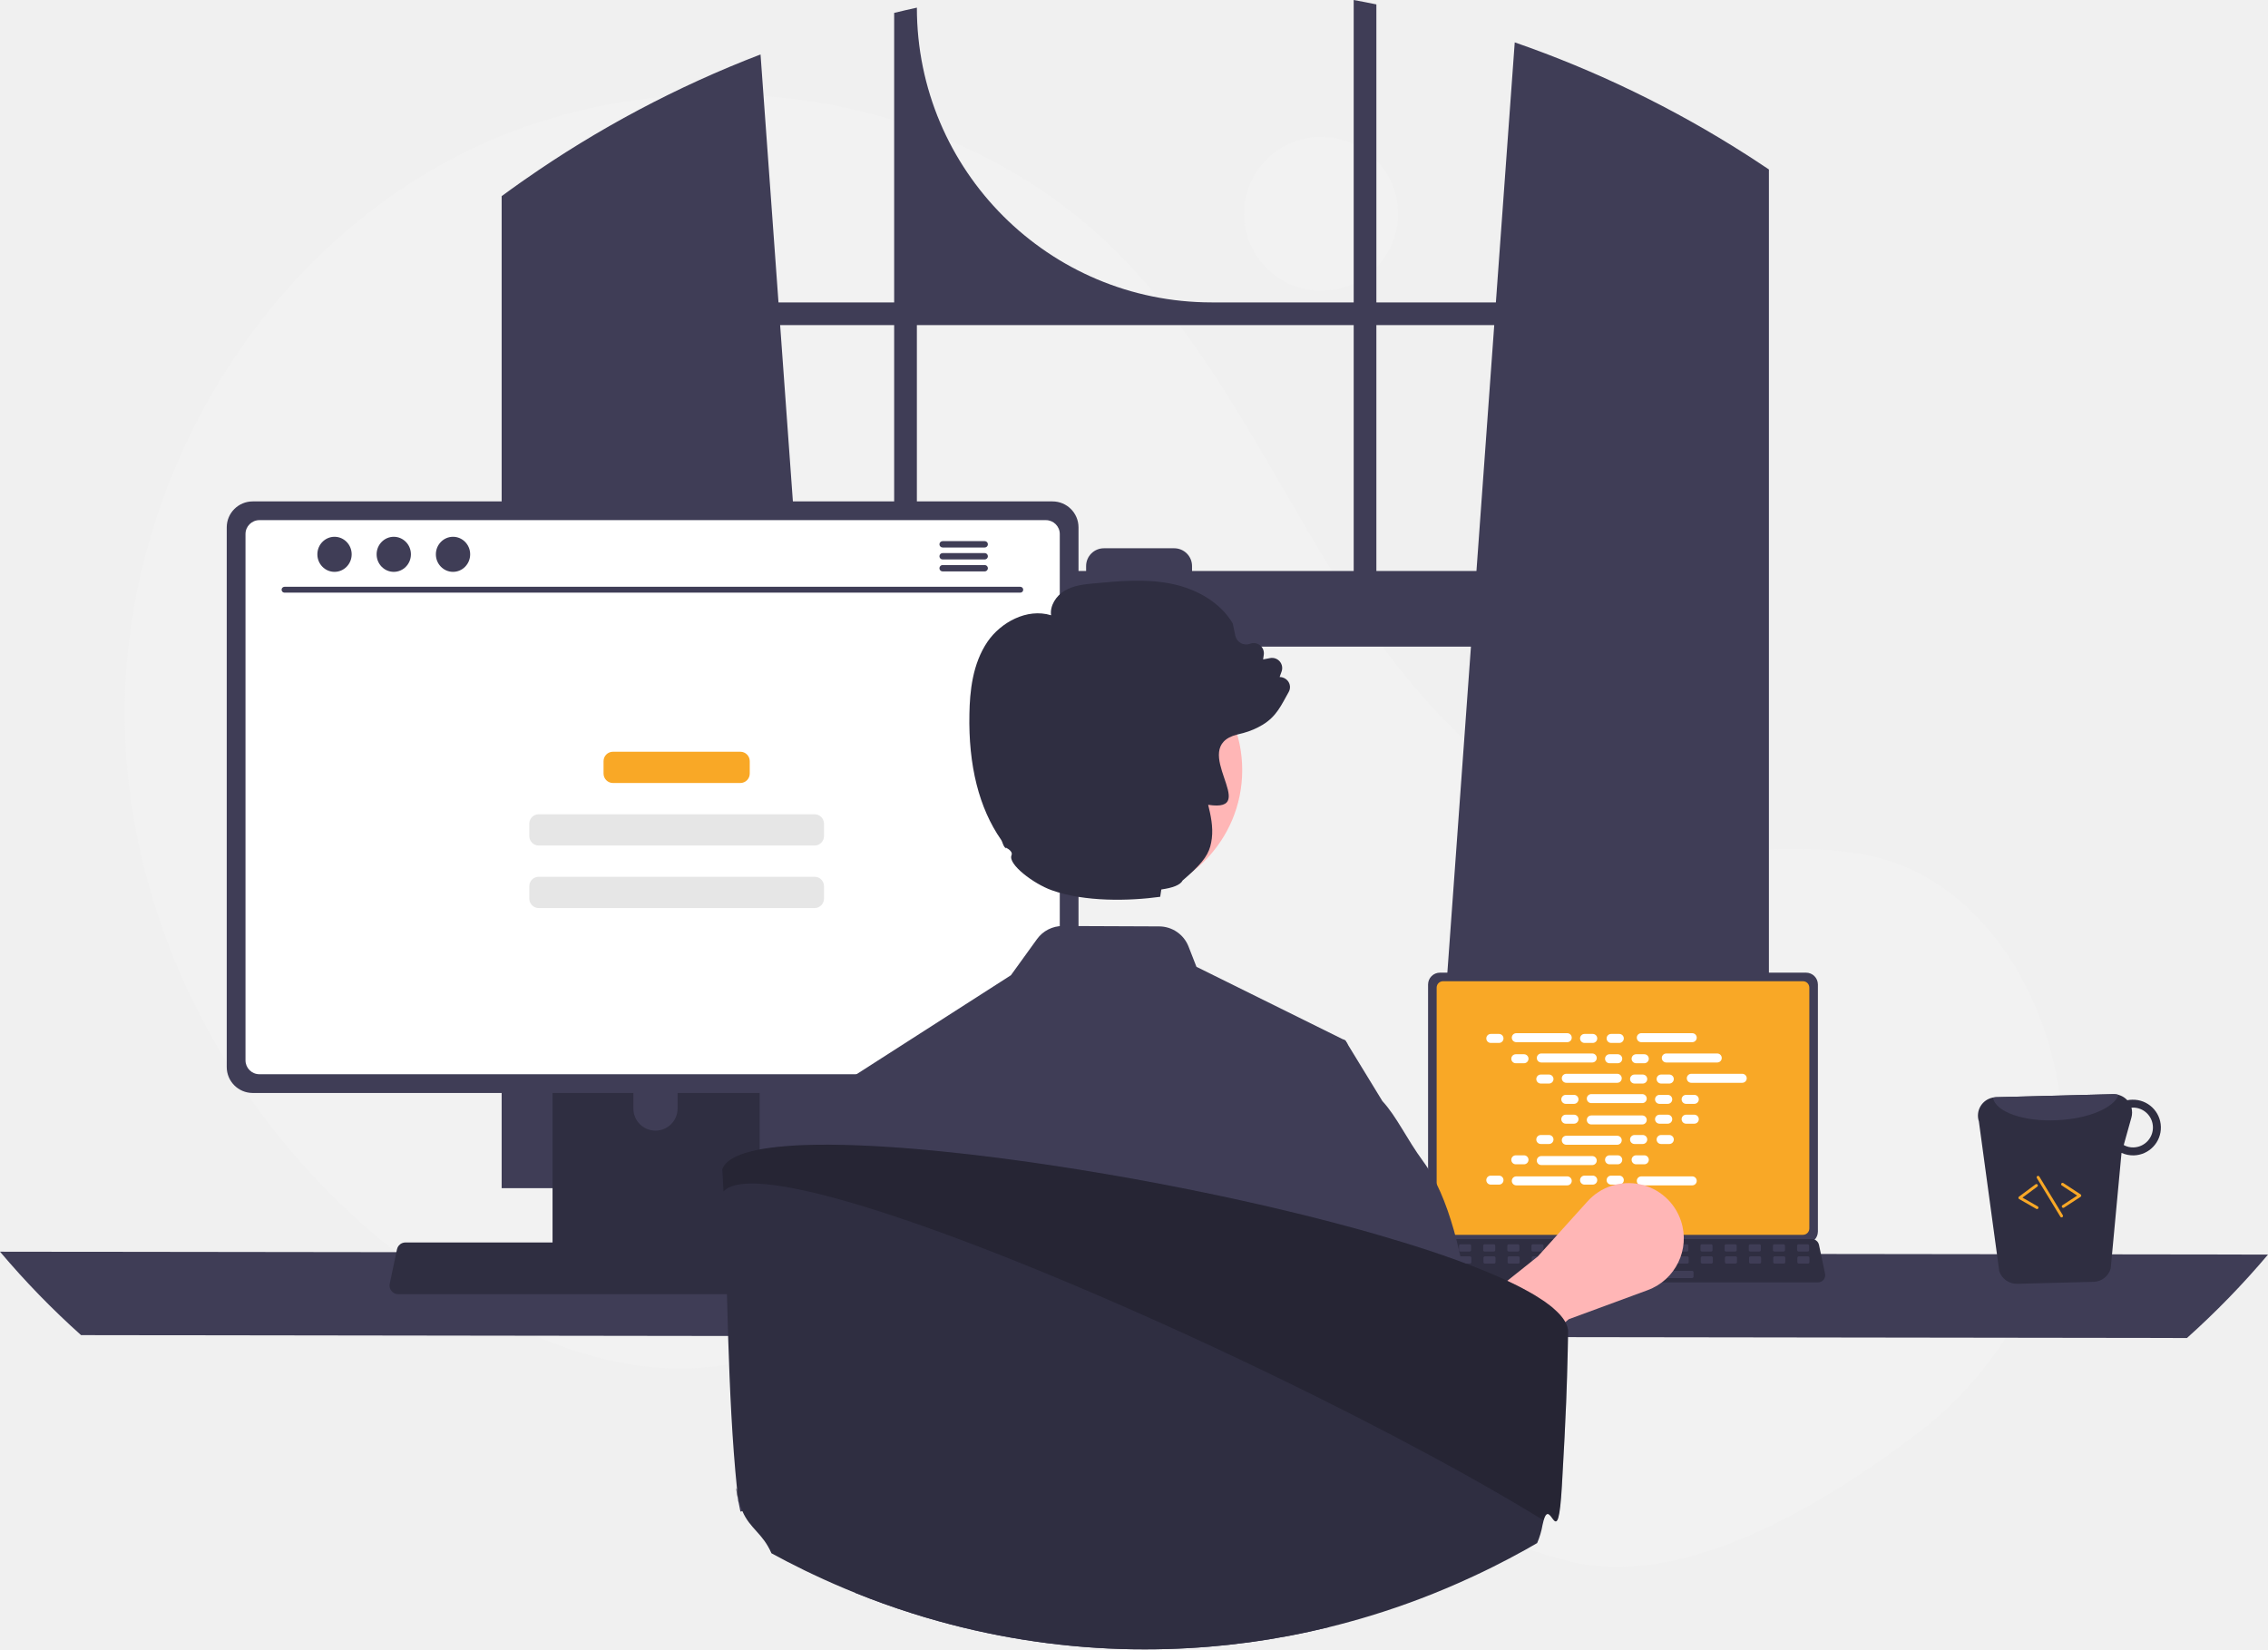
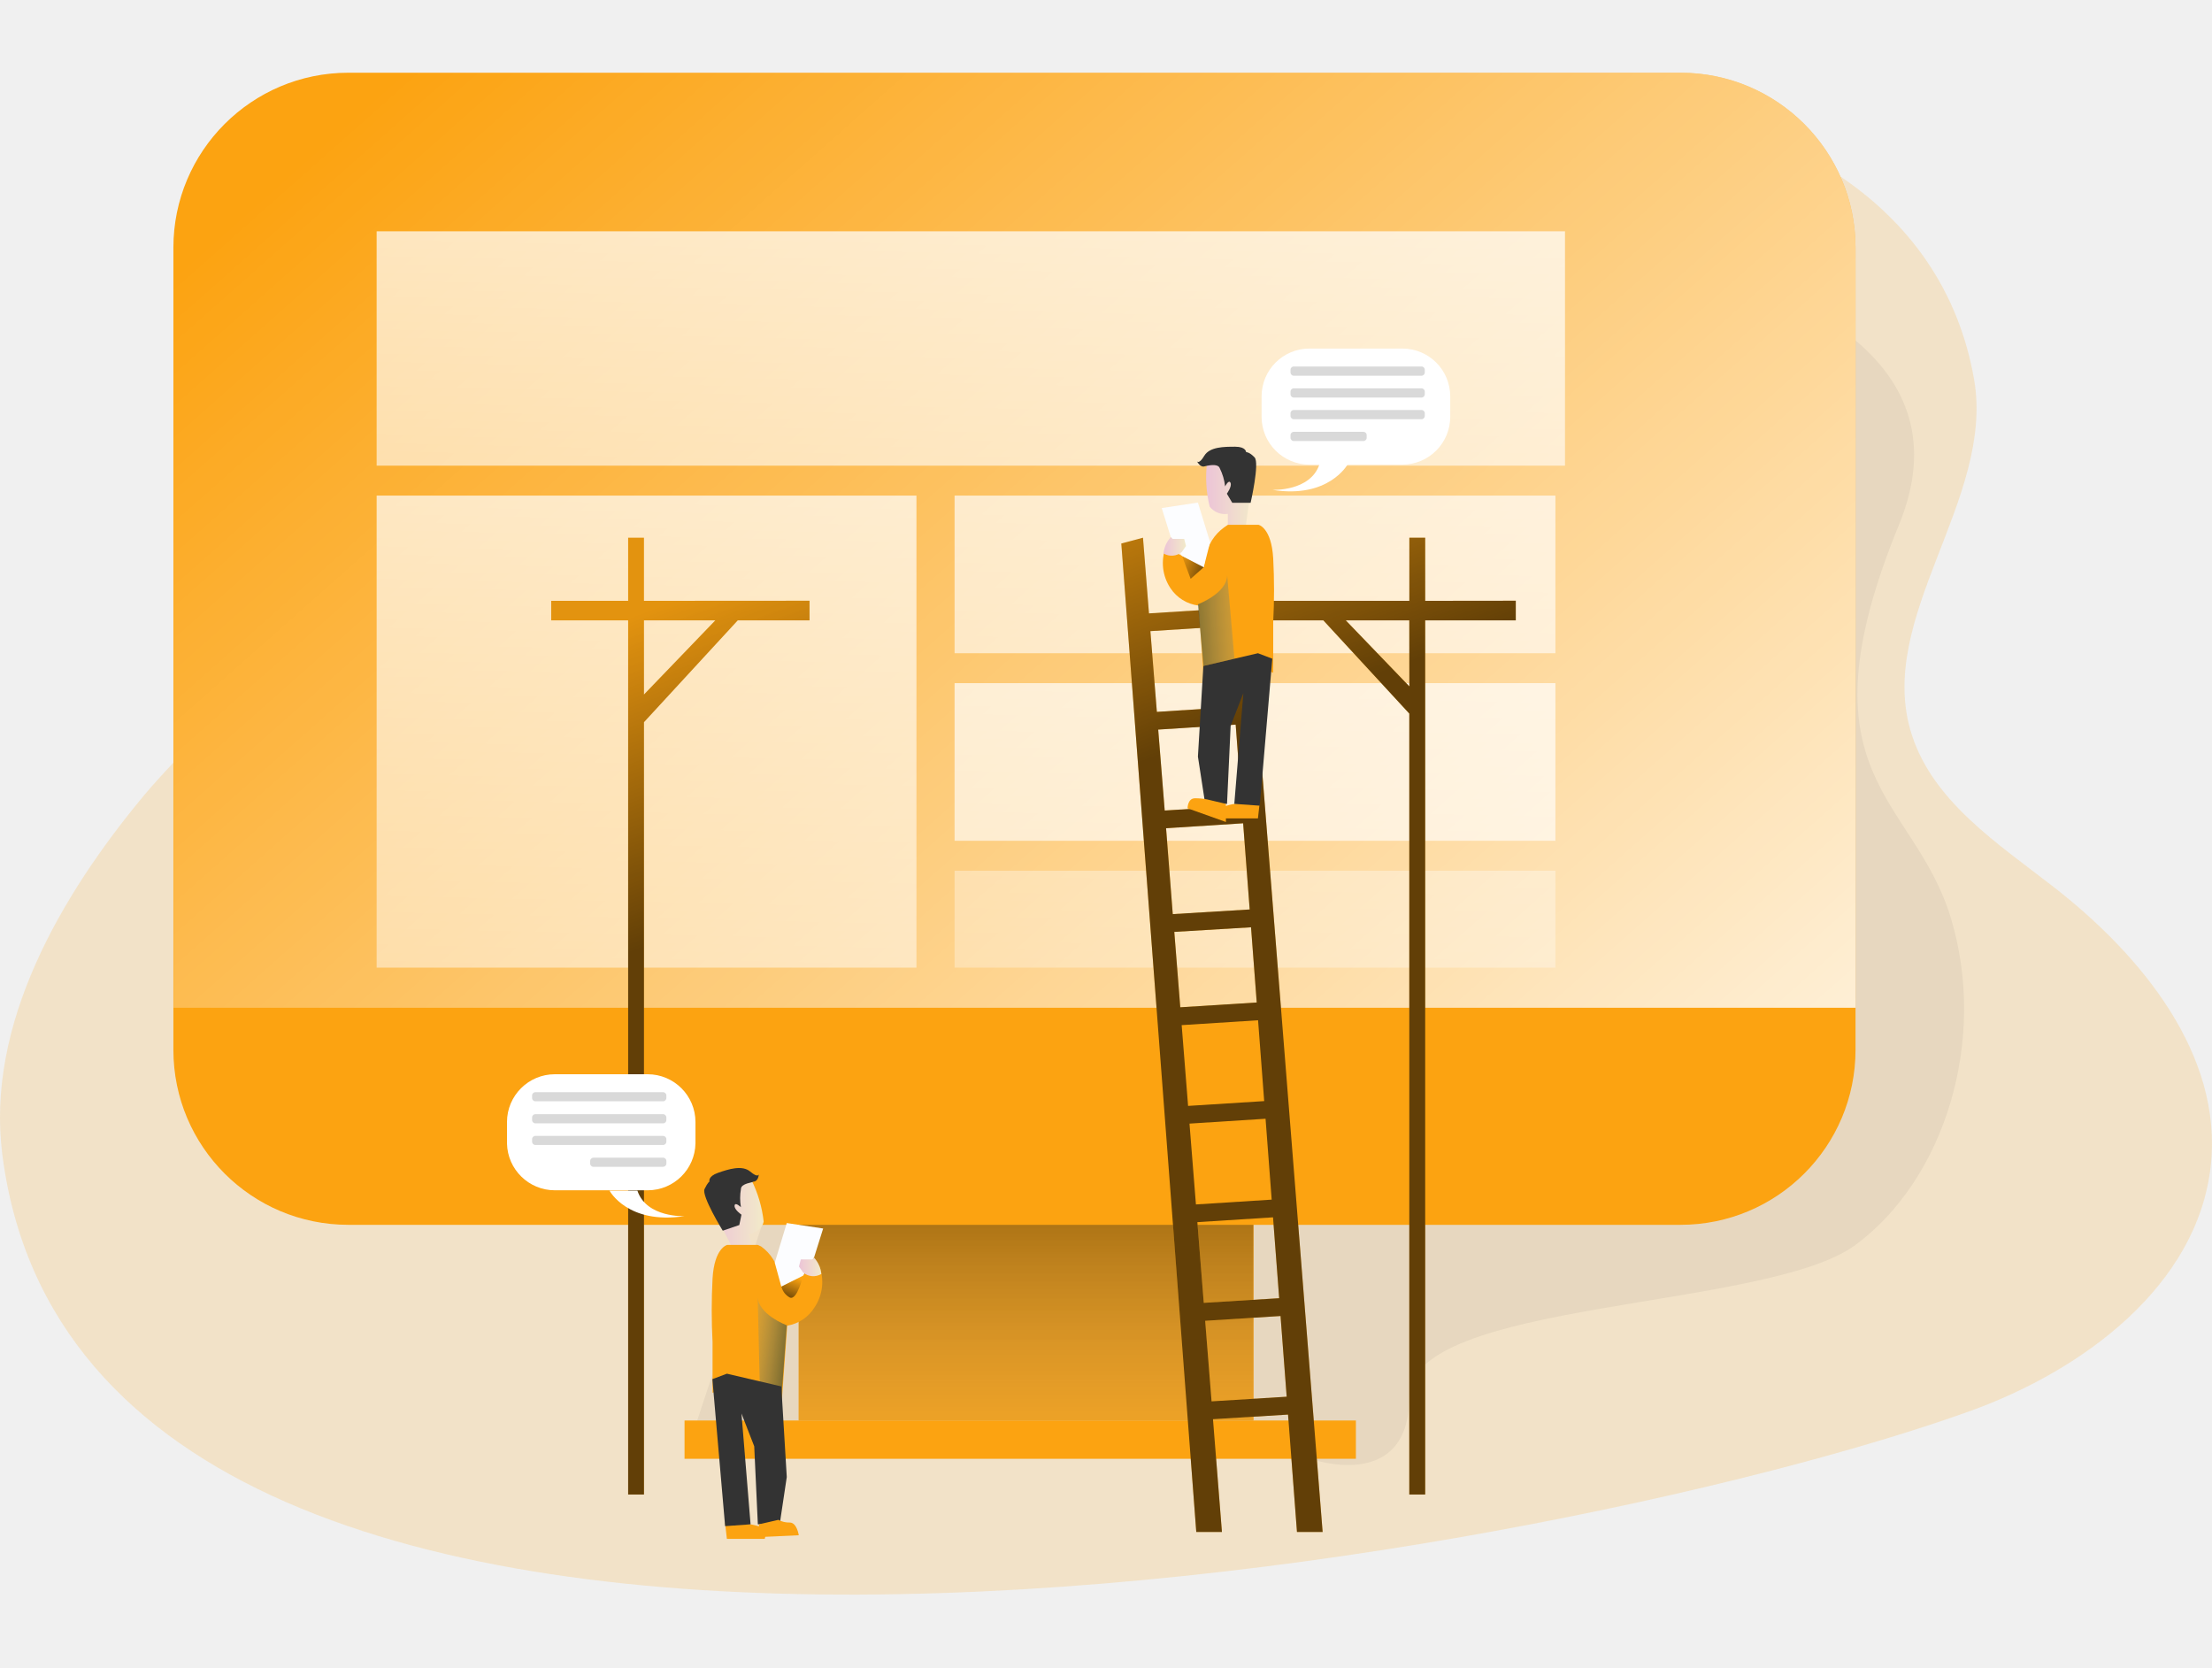
- <svg xmlns="http://www.w3.org/2000/svg" data-name="Layer 1" width="786.82" height="572.258" viewBox="0 0 786.82 572.258">
-   <circle cx="458.321" cy="74.182" r="26.701" fill="#f2f2f2" />
-   <path d="M872.038,661.023c39.688-30.229,58.644-81.025,46.776-129.482q-.442-1.806-.934-3.604c-7.867-28.763-27.332-56.101-55.7-65.291-23.82-7.717-49.82-1.783-74.669-4.851-48.781-6.024-86.601-45.494-113.211-86.819-26.611-41.325-47.062-87.583-82.422-121.724-58.285-56.275-153.362-68.391-225.627-31.76C293.987,254.121,247.955,335.391,249.918,416.386c1.963,80.995,50.046,158.432,119.875,199.517,25.652,15.093,55.321,25.785,84.848,22.044,25.62-3.246,48.899-17.013,74.399-21.1,40.091-6.426,79.927,11.701,114.603,32.824,34.676,21.123,68.17,46.16,107.574,55.952C789.478,715.131,836.881,687.801,872.038,661.023Z" transform="translate(-206.59 -163.8711)" fill="#f2f2f2" />
-   <path d="M815.016,219.191c-.87-.58-1.75-1.13-2.62-1.69a380.24,380.24,0,0,0-80.31-38.93l-6.54,90.22h-41.46v-103.39c-2.61-.54-5.24-1.05-7.87-1.53v104.92H626.946A102.27,102.27,0,0,1,524.676,166.521v-0c-2.64.57-5.26,1.18-7.88,1.83v100.44h-40.13l-6.23-86.03a380.858,380.858,0,0,0-81.94,43.53c-.44.3-.88.61-1.31.91-2.21,1.55-4.39,3.13-6.56,4.73v344.19h118.27l-2.09-28.95-11.5-158.95h231.59l-11.5,158.95-2.09,28.95h116.96v-353.45Q817.656,220.901,815.016,219.191Zm-298.22,142.78h-33.39l-6.17-85.3h39.56Zm159.42,0h-56.08v-1.69a6.18,6.18,0,0,0-6.19-6.18h-24.38a6.178,6.178,0,0,0-6.18,6.18v1.69h-58.71v-85.3h151.54Zm7.87,0v-85.3h40.89l-6.17,85.3Z" transform="translate(-206.59 -163.8711)" fill="#3f3d56" />
-   <path d="M206.59,598.162a289.003,289.003,0,0,0,28.12,28.95l730.58,1a289.003,289.003,0,0,0,28.12-28.95Z" transform="translate(-206.59 -163.8711)" fill="#3f3d56" />
-   <path d="M702.02,505.462v85.704a4.122,4.122,0,0,0,4.119,4.119H833.143a4.122,4.122,0,0,0,4.119-4.119v-85.704a4.124,4.124,0,0,0-4.119-4.115H706.139A4.124,4.124,0,0,0,702.02,505.462Z" transform="translate(-206.59 -163.8711)" fill="#3f3d56" />
-   <path d="M704.999,506.529V590.109a2.205,2.205,0,0,0,2.201,2.201H832.086a2.205,2.205,0,0,0,2.201-2.201V506.529a2.206,2.206,0,0,0-2.201-2.206H707.201A2.206,2.206,0,0,0,704.999,506.529Z" transform="translate(-206.59 -163.8711)" fill="#f9a826" />
-   <path d="M699.364,607.881a2.47,2.47,0,0,0,1.943.93H837.299a2.502,2.502,0,0,0,2.446-3.016l-2.111-10.027a2.507,2.507,0,0,0-1.558-1.818,2.425,2.425,0,0,0-.888-.168H703.41a2.424,2.424,0,0,0-.888.168,2.507,2.507,0,0,0-1.558,1.818l-2.111,10.027A2.501,2.501,0,0,0,699.364,607.881Z" transform="translate(-206.59 -163.8711)" fill="#2f2e41" />
-   <rect x="830.034" y="595.588" width="4.188" height="2.513" rx="0.488" transform="translate(1457.666 1029.819) rotate(-180)" fill="#3f3d56" />
-   <rect x="821.657" y="595.588" width="4.188" height="2.513" rx="0.488" transform="translate(1440.912 1029.819) rotate(-180)" fill="#3f3d56" />
-   <rect x="813.28" y="595.588" width="4.188" height="2.513" rx="0.488" transform="translate(1424.158 1029.819) rotate(-180)" fill="#3f3d56" />
-   <rect x="804.903" y="595.588" width="4.188" height="2.513" rx="0.488" transform="translate(1407.404 1029.819) rotate(-180)" fill="#3f3d56" />
-   <rect x="796.526" y="595.588" width="4.188" height="2.513" rx="0.488" transform="translate(1390.65 1029.819) rotate(-180)" fill="#3f3d56" />
-   <rect x="788.149" y="595.588" width="4.188" height="2.513" rx="0.488" transform="translate(1373.896 1029.819) rotate(-180)" fill="#3f3d56" />
-   <rect x="779.772" y="595.588" width="4.188" height="2.513" rx="0.488" transform="translate(1357.142 1029.819) rotate(-180)" fill="#3f3d56" />
-   <rect x="771.395" y="595.588" width="4.188" height="2.513" rx="0.488" transform="translate(1340.388 1029.819) rotate(-180)" fill="#3f3d56" />
-   <rect x="763.018" y="595.588" width="4.188" height="2.513" rx="0.488" transform="translate(1323.634 1029.819) rotate(-180)" fill="#3f3d56" />
-   <rect x="754.641" y="595.588" width="4.188" height="2.513" rx="0.488" transform="translate(1306.88 1029.819) rotate(-180)" fill="#3f3d56" />
-   <rect x="746.264" y="595.588" width="4.188" height="2.513" rx="0.488" transform="translate(1290.126 1029.819) rotate(-180)" fill="#3f3d56" />
-   <rect x="737.887" y="595.588" width="4.188" height="2.513" rx="0.488" transform="translate(1273.372 1029.819) rotate(-180)" fill="#3f3d56" />
-   <rect x="729.51" y="595.588" width="4.188" height="2.513" rx="0.488" transform="translate(1256.618 1029.819) rotate(-180)" fill="#3f3d56" />
-   <rect x="721.133" y="595.588" width="4.188" height="2.513" rx="0.488" transform="translate(1239.865 1029.819) rotate(-180)" fill="#3f3d56" />
-   <rect x="712.756" y="595.588" width="4.188" height="2.513" rx="0.488" transform="translate(1223.111 1029.819) rotate(-180)" fill="#3f3d56" />
-   <rect x="704.379" y="595.588" width="4.188" height="2.513" rx="0.488" transform="translate(1206.357 1029.819) rotate(-180)" fill="#3f3d56" />
-   <rect x="830.133" y="599.777" width="4.188" height="2.513" rx="0.488" transform="translate(1457.864 1038.196) rotate(-180)" fill="#3f3d56" />
-   <rect x="821.756" y="599.777" width="4.188" height="2.513" rx="0.488" transform="translate(1441.11 1038.196) rotate(-180)" fill="#3f3d56" />
-   <rect x="813.379" y="599.777" width="4.188" height="2.513" rx="0.488" transform="translate(1424.356 1038.196) rotate(-180)" fill="#3f3d56" />
-   <rect x="805.002" y="599.777" width="4.188" height="2.513" rx="0.488" transform="translate(1407.602 1038.196) rotate(-180)" fill="#3f3d56" />
-   <rect x="796.625" y="599.777" width="4.188" height="2.513" rx="0.488" transform="translate(1390.848 1038.196) rotate(-180)" fill="#3f3d56" />
-   <rect x="788.248" y="599.777" width="4.188" height="2.513" rx="0.488" transform="translate(1374.094 1038.196) rotate(-180)" fill="#3f3d56" />
-   <rect x="779.871" y="599.777" width="4.188" height="2.513" rx="0.488" transform="translate(1357.34 1038.196) rotate(-180)" fill="#3f3d56" />
-   <rect x="771.494" y="599.777" width="4.188" height="2.513" rx="0.488" transform="translate(1340.586 1038.196) rotate(-180)" fill="#3f3d56" />
-   <rect x="763.117" y="599.777" width="4.188" height="2.513" rx="0.488" transform="translate(1323.832 1038.196) rotate(-180)" fill="#3f3d56" />
-   <rect x="754.74" y="599.777" width="4.188" height="2.513" rx="0.488" transform="translate(1307.078 1038.196) rotate(-180)" fill="#3f3d56" />
-   <rect x="746.363" y="599.777" width="4.188" height="2.513" rx="0.488" transform="translate(1290.324 1038.196) rotate(-180)" fill="#3f3d56" />
-   <rect x="737.986" y="599.777" width="4.188" height="2.513" rx="0.488" transform="translate(1273.57 1038.196) rotate(-180)" fill="#3f3d56" />
-   <rect x="729.609" y="599.777" width="4.188" height="2.513" rx="0.488" transform="translate(1256.816 1038.196) rotate(-180)" fill="#3f3d56" />
-   <rect x="721.232" y="599.777" width="4.188" height="2.513" rx="0.488" transform="translate(1240.062 1038.196) rotate(-180)" fill="#3f3d56" />
-   <rect x="712.855" y="599.777" width="4.188" height="2.513" rx="0.488" transform="translate(1223.309 1038.196) rotate(-180)" fill="#3f3d56" />
-   <rect x="704.478" y="599.777" width="4.188" height="2.513" rx="0.488" transform="translate(1206.555 1038.196) rotate(-180)" fill="#3f3d56" />
-   <rect x="760.604" y="604.803" width="33.508" height="2.513" rx="0.488" transform="translate(1348.126 1048.248) rotate(-180)" fill="#3f3d56" />
-   <rect x="515.631" y="358.737" width="5.966" height="3.122" rx="1.561" fill="#fff" />
-   <rect x="548.154" y="358.737" width="5.966" height="3.122" rx="1.561" fill="#fff" />
-   <rect x="557.369" y="358.737" width="5.966" height="3.122" rx="1.561" fill="#fff" />
-   <rect x="524.477" y="358.477" width="20.796" height="3.122" rx="1.561" fill="#fff" />
-   <rect x="567.841" y="358.477" width="20.796" height="3.122" rx="1.561" fill="#fff" />
-   <rect x="524.304" y="365.784" width="5.966" height="3.122" rx="1.561" fill="#fff" />
-   <rect x="556.827" y="365.784" width="5.966" height="3.122" rx="1.561" fill="#fff" />
-   <rect x="566.042" y="365.784" width="5.966" height="3.122" rx="1.561" fill="#fff" />
-   <rect x="533.15" y="365.523" width="20.796" height="3.122" rx="1.561" fill="#fff" />
-   <rect x="576.514" y="365.523" width="20.796" height="3.122" rx="1.561" fill="#fff" />
-   <rect x="532.977" y="372.83" width="5.966" height="3.122" rx="1.561" fill="#fff" />
-   <rect x="565.5" y="372.83" width="5.966" height="3.122" rx="1.561" fill="#fff" />
-   <rect x="574.715" y="372.83" width="5.966" height="3.122" rx="1.561" fill="#fff" />
-   <rect x="541.823" y="372.57" width="20.796" height="3.122" rx="1.561" fill="#fff" />
-   <rect x="585.187" y="372.57" width="20.796" height="3.122" rx="1.561" fill="#fff" />
-   <rect x="541.649" y="379.877" width="5.966" height="3.122" rx="1.561" fill="#fff" />
-   <rect x="574.172" y="379.877" width="5.966" height="3.122" rx="1.561" fill="#fff" />
-   <rect x="583.387" y="379.877" width="5.966" height="3.122" rx="1.561" fill="#fff" />
-   <rect x="550.496" y="379.617" width="20.796" height="3.122" rx="1.561" fill="#fff" />
-   <rect x="548.154" y="407.898" width="5.966" height="3.122" rx="1.561" fill="#fff" />
-   <rect x="557.369" y="407.898" width="5.966" height="3.122" rx="1.561" fill="#fff" />
-   <rect x="567.841" y="408.158" width="20.796" height="3.122" rx="1.561" fill="#fff" />
-   <rect x="515.631" y="407.898" width="5.966" height="3.122" rx="1.561" fill="#fff" />
-   <rect x="524.477" y="408.158" width="20.796" height="3.122" rx="1.561" fill="#fff" />
-   <rect x="524.304" y="400.851" width="5.966" height="3.122" rx="1.561" fill="#fff" />
-   <rect x="556.827" y="400.851" width="5.966" height="3.122" rx="1.561" fill="#fff" />
-   <rect x="566.042" y="400.851" width="5.966" height="3.122" rx="1.561" fill="#fff" />
-   <rect x="533.15" y="401.111" width="20.796" height="3.122" rx="1.561" fill="#fff" />
-   <rect x="532.977" y="393.804" width="5.966" height="3.122" rx="1.561" fill="#fff" />
-   <rect x="565.5" y="393.804" width="5.966" height="3.122" rx="1.561" fill="#fff" />
-   <rect x="574.715" y="393.804" width="5.966" height="3.122" rx="1.561" fill="#fff" />
-   <rect x="541.823" y="394.064" width="20.796" height="3.122" rx="1.561" fill="#fff" />
-   <rect x="541.649" y="386.758" width="5.966" height="3.122" rx="1.561" fill="#fff" />
-   <rect x="574.172" y="386.758" width="5.966" height="3.122" rx="1.561" fill="#fff" />
-   <rect x="583.387" y="386.758" width="5.966" height="3.122" rx="1.561" fill="#fff" />
-   <rect x="550.496" y="387.018" width="20.796" height="3.122" rx="1.561" fill="#fff" />
-   <path d="M711.507,654.353l-13.35-21.102,41.902-33.403,17.295-19.161a19.161,19.161,0,0,1,32.418,6.828h0a19.161,19.161,0,0,1-11.57,23.991l-27.349,10.075Z" transform="translate(-206.59 -163.8711)" fill="#ffb6b6" />
-   <path d="M398.28,501.352v102.56h71.85v-102.56a3.448,3.448,0,0,0-2.43-3.3,3.175,3.175,0,0,0-1.03-.16H401.75A3.463,3.463,0,0,0,398.28,501.352Zm28.04,35.24a7.67,7.67,0,0,1,15.34,0v11.9a7.67,7.67,0,0,1-15.34,0Z" transform="translate(-206.59 -163.8711)" fill="#2f2e41" />
-   <path d="M398.06,600.632v9.89a1.946,1.946,0,0,0,1.93,1.94h68.43a1.94,1.94,0,0,0,1.93-1.94v-9.89Z" transform="translate(-206.59 -163.8711)" fill="#3f3d56" />
-   <path d="M285.25,346.832V534.092a9.007,9.007,0,0,0,9,9h277.5a9.007,9.007,0,0,0,9-9V346.832a9.011,9.011,0,0,0-9-8.99H294.25A9.012,9.012,0,0,0,285.25,346.832Z" transform="translate(-206.59 -163.8711)" fill="#3f3d56" />
-   <path d="M291.76,349.162v182.62a4.818,4.818,0,0,0,4.81,4.81H569.44a4.818,4.818,0,0,0,4.81-4.81v-182.62a4.82,4.82,0,0,0-4.81-4.82H296.57A4.821,4.821,0,0,0,291.76,349.162Z" transform="translate(-206.59 -163.8711)" fill="#fff" />
-   <path d="M342.4,611.792a2.948,2.948,0,0,0,2.32,1.11h162.34a2.987,2.987,0,0,0,2.92-3.6l-2.52-11.97a2.993,2.993,0,0,0-1.86-2.17,2.895,2.895,0,0,0-1.06-.2H347.23a2.894,2.894,0,0,0-1.06.2,2.992,2.992,0,0,0-1.86,2.17l-2.52,11.97A2.985,2.985,0,0,0,342.4,611.792Z" transform="translate(-206.59 -163.8711)" fill="#2f2e41" />
-   <path d="M560.585,369.499H305.261a1.016,1.016,0,0,1,0-2.031H560.585a1.016,1.016,0,0,1,0,2.031Z" transform="translate(-206.59 -163.8711)" fill="#3f3d56" />
-   <ellipse cx="116.051" cy="192.33" rx="5.95" ry="6.083" fill="#3f3d56" />
-   <ellipse cx="136.607" cy="192.33" rx="5.95" ry="6.083" fill="#3f3d56" />
-   <ellipse cx="157.163" cy="192.33" rx="5.95" ry="6.083" fill="#3f3d56" />
-   <path d="M548.206,351.622h-14.6a1.105,1.105,0,0,0,0,2.21h14.6a1.105,1.105,0,0,0,0-2.21Z" transform="translate(-206.59 -163.8711)" fill="#3f3d56" />
-   <path d="M548.206,355.772h-14.6a1.105,1.105,0,0,0,0,2.21h14.6a1.105,1.105,0,0,0,0-2.21Z" transform="translate(-206.59 -163.8711)" fill="#3f3d56" />
-   <path d="M548.206,359.922h-14.6a1.105,1.105,0,0,0,0,2.21h14.6a1.105,1.105,0,0,0,0-2.21Z" transform="translate(-206.59 -163.8711)" fill="#3f3d56" />
-   <path d="M900.186,604.972a6.416,6.416,0,0,0,6.183,4.331l26.492-.682a6.329,6.329,0,0,0,5.981-4.657l3.749-40.087a9.794,9.794,0,0,0,4.238.871,9.661,9.661,0,1,0-.485-19.317,8.184,8.184,0,0,0-1.736.181,6.548,6.548,0,0,0-4.874-2.103l-40.751,1.052a5.853,5.853,0,0,0-1.005.125,6.365,6.365,0,0,0-4.873,8.265Zm43.173-43.817,2.668-9.553a6.506,6.506,0,0,0,.02-3.375c.129-0.0.244-.062.373-.062a6.91,6.91,0,0,1,.324,13.817A6.505,6.505,0,0,1,943.359,561.156Z" transform="translate(-206.59 -163.8711)" fill="#2f2e41" />
-   <path d="M897.978,544.686c.868,4.964,10.629,8.454,22.366,7.847,10.793-.497,19.617-4.287,21.234-8.778a6.025,6.025,0,0,0-1.844-.246l-40.751,1.052A5.853,5.853,0,0,0,897.978,544.686Z" transform="translate(-206.59 -163.8711)" fill="#3f3d56" />
-   <path d="M922.494,582.944a.497.497,0,0,0,.151-.066l5.753-3.766a.499.499,0,0,0,0-.836l-5.98-3.917a.5.5,0,1,0-.548.836l5.341,3.498-5.114,3.348a.5.5,0,0,0,.396.903Z" transform="translate(-206.59 -163.8711)" fill="#f9a826" />
-   <path d="M913.408,583.363a.5.5,0,0,0,.126-.918l-5.303-3.04,5.126-3.807a.5.5,0,1,0-.596-.802l-5.739,4.263a.5.5,0,0,0,.049.835l5.965,3.42A.5.5,0,0,0,913.408,583.363Z" transform="translate(-206.59 -163.8711)" fill="#f9a826" />
-   <path d="M921.922,586.244a.482.482,0,0,0,.137-.058.5.5,0,0,0,.168-.687l-8.155-13.408a.5.5,0,0,0-.854.521l8.155,13.408A.5.5,0,0,0,921.922,586.244Z" transform="translate(-206.59 -163.8711)" fill="#f9a826" />
-   <rect x="209.385" y="260.827" width="50.719" height="10.846" rx="3.264" fill="#f9a826" />
-   <rect x="183.626" y="282.519" width="102.236" height="10.846" rx="3.264" fill="#e6e6e6" />
-   <rect x="183.626" y="304.21" width="102.236" height="10.846" rx="3.264" fill="#e6e6e6" />
-   <path d="M497.301,540.717l.217.684.011.023,6.525,19.838,7.506,22.861,14.123,42.961.137,6.673v.023l1.049,53.684-2.909,7.278,3.274,11.932s-1.506-18.037-9.582-7.679c-4.574,5.886-9.925,11.91-14.317,17.556q9.6,3.884,19.507,7.027c1.426.456,2.863.89,4.301,1.323q.462.137.924.274a266.863,266.863,0,0,0,67.351,10.826c1.186.034,2.35.057,3.479.08.399.011.787.023,1.175.023,1.278.011,2.544.023,3.822.023q3.867,0,7.7-.114a266.853,266.853,0,0,0,56.091-7.586c-.125-7.586-.468-16.45-.958-25.918-.228-4.643-5.35-9.674-5.658-14.533-.217-3.65,4.381-7.084,4.141-10.792-1.551-22.827-3.491-14.064-4.928-30.229q-.222-2.379-.411-4.552c-.924-10.381-1.563-16.872-1.563-16.872l6.137-38.683,9.639-60.734-.742-1.221-.833-.411-50.844-25.165-2.761-7.073a10.979,10.979,0,0,0-10.141-6.947l-33.493-.137a10.931,10.931,0,0,0-8.909,4.529l-9.069,12.56Z" transform="translate(-206.59 -163.8711)" fill="#3f3d56" />
-   <path d="M533.407,617.525,525.82,633.758l-5.179,11.088-8.909,46.646-4.46,4.734L503.45,679.467l-39.998,8.881c-1.312-7.29-.351.247-1.161-7.75.228-.228.468-.456.707-.685.639-.593,1.175-1.152,1.164-1.688-.456-27.584.913-74.526,12.343-102.966a60.053,60.053,0,0,1,7.027-13.107c.228-.308.445-.616.662-.924,5.27-7.381,8.601-14.647,13.324-19.815v-.011a.53.53,0,0,0,.08-.08.157.157,0,0,0,.046-.034l32.443-17.203,1.392,39.105.992,28.109Z" transform="translate(-206.59 -163.8711)" fill="#3f3d56" />
-   <path d="M650.391,622.135l9.476,20.275,3.307,7.061,8.907,46.642,4.446,4.723,3.83-16.755,1.8-.369,32.459-6.722,9.461,30.046a17.984,17.984,0,0,0-3.261-22.506c-.646-.585-1.184-1.154-1.169-1.692.538-32.443-1.446-91.684-19.367-116.066-5.692-7.738-9.107-15.445-14.076-20.829-.015-.015-.015-.031-.031-.031L674.081,526.114l-.738-1.215-.831-.415Z" transform="translate(-206.59 -163.8711)" fill="#3f3d56" />
-   <circle id="a657ec4b-47ce-4d2a-9c58-81a811696ca9" data-name="Ellipse 5" cx="386.397" cy="267.201" r="44.558" fill="#ffb6b6" />
-   <path d="M653.212,399.948a3.759,3.759,0,0,0-2.69-1.19l.67-1.86a3.528,3.528,0,0,0-3.96-4.7l-2.44.47.23-1.63a3.534,3.534,0,0,0-4.73-3.82,3.766,3.766,0,0,1-3.24-.23,3.846,3.846,0,0,1-1.92-2.61l-.85-4.1-.09-.22c-4.14-6.9-12.1-11.92-21.84-13.76-8.67-1.65-17.56-.81-26.13-.02-3.4.32-7.24.68-10.44,2.64-2.72,1.68-5.02,5.04-4.55,8.43-8.45-2.59-17.51,2.58-22,9.1-5.32,7.76-6.19,17.48-6.33,25.08-.38,17.98,3.33,32.69,11,43.73.56.8.7,2.47,1.81,3.03l-.23-.37c1.24.62,2.5,1.62,2.03,2.69-1.35,3.08,7.62,9.89,13.94,12.14,11.53,4.11,26.86,3.76,37.64,2.28l.38-2.55c3.89-.53,6.63-1.54,7.4-3.12,1.36-1.16,2.52-2.2,3.53-3.16l.01-.01c.02-.02.06-.05.08-.07,4.87-4.67,6-7.33,6.51-11.38.49-3.97-.38-8-1.27-11.63,18.74,2.9-7.38-19.96,10.08-24.38a5.434,5.434,0,0,1,.61-.15c.51-.12,1.02-.24,1.51-.38a26.448,26.448,0,0,0,6.72-2.87c4.88-2.97,6.49-6.91,9.01-11.35A3.427,3.427,0,0,0,653.212,399.948Z" transform="translate(-206.59 -163.8711)" fill="#2f2e41" />
-   <path d="M750.582,625.308c-.01,1.75-.03,4.2-.11,7.23q-.015.63-.03,1.29c-.13,5.57-.26,10.24-.47,15.43-.01.36-.02.71-.04,1.07-.28,7.24-.72,15.67-1.48,29.02-1.41,24.66-3.87,3.39-6.34,12.04-.12.43-.25.94-.37,1.54a27.916,27.916,0,0,1-1.88,6.33c-1.31.78-2.66,1.53-3.99,2.28-3.79,2.11-7.64,4.14-11.52,6.07-2.18,1.08-4.37,2.14-6.57,3.16-.35.16-.69.32-1.03.47a270.887,270.887,0,0,1-34.75,13.26c-2.32.7-4.63,1.38-6.97,2.01-2.44.68-4.88,1.32-7.35,1.92a266.893,266.893,0,0,1-56.09,7.59c-2.55.08-5.12.11-7.7.11-1.28,0-2.54-.01-3.82-.02-.39,0-.78-.01-1.17-.02-1.13-.03-2.3-.05-3.48-.08a266.663,266.663,0,0,1-67.35-10.83l-.93-.27c-1.44-.44-2.87-.87-4.3-1.33q-9.9-3.135-19.51-7.02-7.335-2.955-14.5-6.34a.339.339,0,0,1-.12-.06c-1-.46-2.01-.94-3.01-1.43-.13-.07-.27-.14-.41-.21q-5.595-2.73-11.07-5.72c-3.07-7.05-7.39-8.4-10.07-14.6a25.874,25.874,0,0,1-1.68-5.74c0-.02-.01-.04-.01-.07.28,3.72-1.19-6.6-.01-.04-.01-.12-.02-.25-.03-.4-.03-.36-.07-.8-.13-1.35-3.43-33.49-3.21-71.79-4.7-103.35q-.15-3.06-.31-5.86c-.03-.62-.07-1.23-.11-1.83.07-.18.15-.37.24-.55a1.002,1.002,0,0,1,.07-.15,1.623,1.623,0,0,1,.1-.18c.02-.03.05-.07.07-.1a.917.917,0,0,1,.05-.1c.09-.14.19-.29.3-.43.05-.06.09-.11.14-.16a.808.808,0,0,1,.12-.14.637.637,0,0,1,.11-.13c.04-.04.08-.09.13-.14a.302.302,0,0,1,.08-.08,2.033,2.033,0,0,1,.26-.25,9.624,9.624,0,0,1,1.14-.9c.14-.09.29-.18.43-.28a19.135,19.135,0,0,1,3.17-1.52c.38-.14.76-.27,1.17-.41.15-.04.29-.09.44-.14.22-.07.44-.14.67-.19,1.14-.34,2.37-.63,3.7-.9.16-.03.33-.06.5-.1.24-.05.49-.09.74-.13.34-.06.69-.12,1.04-.18,2.97-.47,6.34-.82,10.06-1.05q.525-.03,1.05-.06c.41-.02.82-.04,1.24-.06.35-.02.71-.03,1.07-.04.35-.02.71-.03,1.08-.04,1.01-.03,2.05-.06,3.11-.08,3.02-.06,6.2-.04,9.54.03,1.55.04,3.13.08,4.75.15.11,0,.21.01.31.01,1.41.05,2.83.11,4.29.19,1.02.05,2.05.1,3.08.16.97.06,1.95.12,2.94.19.77.04,1.54.1,2.32.15.66.05,1.32.1,1.98.14l.9.06c.49.04.98.07,1.48.12,1.1.09,2.2.18,3.32.27,1.11.1,2.24.2,3.37.3s2.27.21,3.41.32c.12.01.23.02.34.03,1.04.11,2.08.21,3.13.32.24.02.49.04.73.07,1.001.101,2.022.218,3.032.326.31.033.618.066.929.1.791.086,1.572.161,2.368.254,1.05.12,2.12.23,3.16.37.81.09,1.62.18,2.43.28,1.27.15,2.56.31,3.85.48.49.06.98.12,1.47.19,3.68.46,7.4.97,11.18,1.5,5.73.81,11.55,1.69,17.41,2.64q8.805,1.425,17.71,3.01c1.5.27,3,.54,4.51.82q1.02.195,2.04.39c1.16.21,2.32.43,3.48.65,1.16.22,2.32.44,3.48.67,1.38.27,2.77.54,4.15.81,9.09,1.8,18.13,3.72,26.95,5.73,1.45.33,2.9.67,4.34,1q4.32,1.005,8.56,2.04c.78.18,1.55.37,2.32.56,1.92.48,3.84.96,5.73,1.45l.33.09c1.39.34,2.75.69,4.11,1.05q4.815,1.26,9.47,2.55,3.09.855,6.11,1.73c3.01.87,5.96,1.75,8.83,2.64.71.22,1.42.44,2.12.65,2.1.65,4.17,1.31,6.18,1.97,1.6.52,3.16,1.05,4.7,1.58q2.31.795,4.53,1.59c.95.34,1.89.7,2.83,1.04,1.35.5,2.68,1,3.98,1.5.4.15.79.31,1.18.46.25.11.49.2.73.3.47.19.95.37,1.41.56.47.18.93.37,1.39.57.45.18.91.37,1.35.56.45.18.89.37,1.33.57.37.15.73.31,1.08.47.71.31,1.42.62,2.11.94.34.16.68.31,1.02.47l.78.36c.11.06.22.11.33.16.25.12.51.25.76.37.58.27,1.15.56,1.71.83.75.38,1.48.76,2.18,1.13.71.38,1.4.76,2.06,1.13.11.06.21.12.32.18.15.08.3.17.45.25.51.29,1,.59,1.49.88.96.59,1.87,1.17,2.72,1.75.19.13.37.26.56.38.63.45,1.23.89,1.79,1.34,0,.01,0,.01.01.01.19.14.37.29.55.43.15.14.31.26.46.4.52.45,1,.88,1.44,1.32a5.667,5.667,0,0,1,.42.43,1.208,1.208,0,0,1,.16.16c.2.2.38.4.55.6a.553.553,0,0,1,.07.09c.24.28.46.56.67.84.1.14.21.28.3.42.12.17.24.35.34.52.09.14.17.29.25.43a7.257,7.257,0,0,1,.54,1.13,5.241,5.241,0,0,1,.27.82A5.844,5.844,0,0,1,750.582,625.308Z" transform="translate(-206.59 -163.8711)" fill="#2f2e41" />
-   <path d="M750.582,625.308c-.01,1.75-.03,4.2-.11,7.23-.01.42-.03.85-.04,1.29-.1,4.25-.25,9.5-.46,15.43-.01.36-.02.71-.04,1.07-.28,7.24-.72,15.67-1.48,29.02-1.41,24.66-3.87,3.39-6.34,12.04-6.86-4.22-14.38-8.64-22.42-13.18q-2.175-1.23-4.39-2.47c-16.08-8.97-34.04-18.37-52.79-27.68-.74-.37-1.49-.74-2.23-1.1-42.95-21.23-89.83-41.88-127.81-55.66-7.33-2.66-14.33-5.06-20.91-7.17-13.86-4.43-25.84-7.53-35.06-8.87-9.6-1.4-16.23-.9-18.91,1.99q-.15-3.06-.31-5.86-.06-.93-.12-1.83c.062-.165.142-.322.22-.48.011-.023.019-.047.03-.07a1.002,1.002,0,0,1,.07-.15,1.623,1.623,0,0,1,.1-.18,1.06,1.06,0,0,1,.12-.2c.09-.14.19-.29.3-.43a3.483,3.483,0,0,1,.26-.3.637.637,0,0,1,.11-.13c.04-.04.08-.09.13-.14a.302.302,0,0,1,.08-.08,2.033,2.033,0,0,1,.26-.25,9.624,9.624,0,0,1,1.14-.9c.14-.09.29-.18.43-.28a19.135,19.135,0,0,1,3.17-1.52c.38-.14.76-.27,1.17-.41.15-.04.29-.09.44-.14.22-.07.44-.14.67-.19,1.14-.34,2.37-.63,3.7-.9.4-.08.82-.16,1.24-.23.34-.06.69-.12,1.04-.18,2.97-.47,6.34-.82,10.06-1.05q.525-.03,1.05-.06c.41-.02.82-.04,1.24-.06.35-.02.71-.03,1.07-.04.35-.02.71-.03,1.08-.04,1.01-.03,2.05-.06,3.11-.08,3.02-.05,6.2-.03,9.54.04,1.55.03,3.13.08,4.75.15.1,0,.21.01.31.01,1.41.04,2.84.11,4.29.18,1.02.05,2.05.1,3.08.16.97.06,1.95.12,2.94.19.77.04,1.54.1,2.32.15.66.05,1.32.1,1.98.14.79.06,1.58.12,2.38.18,1.1.09,2.2.18,3.32.27,1.11.1,2.24.2,3.37.3s2.27.21,3.41.32c.12.01.23.02.34.03,1.04.11,2.08.21,3.13.32q8.73.885,17.97,2.07,5.52.705,11.18,1.51c5.73.81,11.55,1.69,17.41,2.63q8.805,1.425,17.71,3.01c1.5.27,3,.54,4.51.82q2.76.51,5.52,1.04c1.16.22,2.32.44,3.48.67,1.38.27,2.77.54,4.15.81,9.09,1.8,18.13,3.72,26.95,5.73,1.45.33,2.9.67,4.34,1q4.32,1.005,8.56,2.04c.78.19,1.55.38,2.32.57q2.895.72,5.73,1.44v.01c.11.02.22.05.33.08,1.38.35,2.75.7,4.11,1.06q4.815,1.26,9.47,2.54c2.06.58,4.1,1.15,6.11,1.73,3.01.88,5.96,1.76,8.83,2.64.71.22,1.42.44,2.12.65q3.15.99,6.18,1.97c1.6.52,3.16,1.05,4.7,1.58q2.31.795,4.53,1.59c.96.34,1.9.69,2.83,1.03,1.36.5,2.68,1,3.98,1.51.4.15.79.31,1.18.46.73.28,1.44.57,2.14.86.47.18.93.37,1.39.57.45.18.91.37,1.35.56.45.18.89.37,1.33.57.37.15.73.31,1.08.47.71.31,1.42.62,2.11.94.34.16.68.31,1.02.47l.78.36c.11.06.22.11.33.16.85.4,1.67.8,2.47,1.2.75.38,1.48.76,2.18,1.13.83.44,1.62.87,2.38,1.31.15.08.3.17.45.25.51.29,1,.59,1.49.88.96.59,1.87,1.17,2.72,1.75.84.58,1.62,1.15,2.35,1.72,0,.01,0,.01.01.01.35.28.69.56,1.01.83.52.45,1,.88,1.44,1.32a5.667,5.667,0,0,1,.42.43,1.208,1.208,0,0,1,.16.16c.21.23.42.46.62.69.24.28.46.56.67.84.1.14.21.28.3.42.12.17.24.35.34.52.09.14.17.29.25.43a7.257,7.257,0,0,1,.54,1.13,6.053,6.053,0,0,1,.27.82A5.844,5.844,0,0,1,750.582,625.308Z" transform="translate(-206.59 -163.8711)" opacity="0.2" />
+ <svg xmlns="http://www.w3.org/2000/svg" xmlns:xlink="http://www.w3.org/1999/xlink" id="Layer_1" data-name="Layer 1" viewBox="0 0 823.74 566.69" width="406" height="306" class="illustration styles_illustrationTablet__1DWOa">
+   <defs>
+     <linearGradient id="linear-gradient" x1="382.11" y1="155.62" x2="382.11" y2="2.14" gradientTransform="matrix(1, 0, 0, -1, -0.01, 566)" gradientUnits="userSpaceOnUse">
+       <stop offset="0" stop-opacity="0.4" />
+       <stop offset="1" stop-color="#fff" stop-opacity="0" />
+     </linearGradient>
+     <linearGradient id="linear-gradient-2" x1="170.88" y1="589.34" x2="679.23" y2="15.87" gradientTransform="matrix(1, 0, 0, -1, -0.26, 549.93)" gradientUnits="userSpaceOnUse">
+       <stop offset="0.02" stop-color="#fff" stop-opacity="0" />
+       <stop offset="1" stop-color="#fff" />
+     </linearGradient>
+     <linearGradient id="linear-gradient-3" x1="349.37" y1="-65.94" x2="367.46" y2="721" gradientTransform="matrix(1, 0, 0, -1, -0.01, 566)" xlink:href="#linear-gradient-2" />
+     <linearGradient id="linear-gradient-4" x1="229.96" y1="-150.09" x2="248.05" y2="636.85" gradientTransform="matrix(1, 0, 0, -1, -0.01, 566)" xlink:href="#linear-gradient-2" />
+     <linearGradient id="linear-gradient-5" x1="455.61" y1="-132.25" x2="473.7" y2="654.69" gradientTransform="matrix(1, 0, 0, -1, -0.01, 566)" xlink:href="#linear-gradient-2" />
+     <linearGradient id="linear-gradient-6" x1="455.23" y1="-218.74" x2="473.32" y2="568.2" gradientTransform="matrix(1, 0, 0, -1, -0.01, 566)" xlink:href="#linear-gradient-2" />
+     <linearGradient id="linear-gradient-7" x1="461.1" y1="-21.79" x2="479.19" y2="765.14" gradientTransform="matrix(1, 0, 0, -1, -0.01, 566)" xlink:href="#linear-gradient-2" />
+     <linearGradient id="linear-gradient-8" x1="536.01" y1="-26.9" x2="332.05" y2="520.48" gradientTransform="matrix(1, 0, 0, -1, -0.26, 549.93)" gradientUnits="userSpaceOnUse">
+       <stop offset="0.58" />
+       <stop offset="0.78" stop-opacity="0.16" />
+     </linearGradient>
+     <linearGradient id="linear-gradient-9" x1="370.6" y1="-88.54" x2="166.64" y2="458.85" xlink:href="#linear-gradient-8" />
+     <linearGradient id="linear-gradient-10" x1="613.79" y1="2.08" x2="409.83" y2="549.47" xlink:href="#linear-gradient-8" />
+     <linearGradient id="linear-gradient-11" x1="449.43" y1="395.23" x2="467.14" y2="395.23" gradientTransform="matrix(1, 0, 0, -1, -0.26, 549.93)" gradientUnits="userSpaceOnUse">
+       <stop offset="0" stop-color="#ecc4d7" />
+       <stop offset="0.42" stop-color="#efd4d1" />
+       <stop offset="1" stop-color="#f2eac9" />
+     </linearGradient>
+     <linearGradient id="linear-gradient-12" x1="433.56" y1="373.53" x2="441.9" y2="373.53" xlink:href="#linear-gradient-11" />
+     <linearGradient id="linear-gradient-13" x1="437.6" y1="383.41" x2="454.31" y2="377.03" gradientTransform="matrix(1, 0, 0, -1, -0.01, 566)" gradientUnits="userSpaceOnUse">
+       <stop offset="0" stop-opacity="0" />
+       <stop offset="0.91" stop-opacity="0.8" />
+       <stop offset="1" />
+     </linearGradient>
+     <linearGradient id="linear-gradient-14" x1="421.12" y1="344.16" x2="472.68" y2="347.03" gradientTransform="matrix(1, 0, 0, -1, -0.26, 549.93)" gradientUnits="userSpaceOnUse">
+       <stop offset="0.36" stop-color="#00272e" />
+       <stop offset="1" stop-color="#69b9eb" stop-opacity="0" />
+     </linearGradient>
+     <linearGradient id="linear-gradient-15" x1="264.4" y1="125.56" x2="284.66" y2="125.56" xlink:href="#linear-gradient-11" />
+     <linearGradient id="linear-gradient-16" x1="297.8" y1="105.26" x2="306.13" y2="105.26" xlink:href="#linear-gradient-11" />
+     <linearGradient id="linear-gradient-17" x1="308.7" y1="72.39" x2="273.72" y2="76.76" xlink:href="#linear-gradient-14" />
+     <linearGradient id="linear-gradient-18" x1="295.79" y1="448.27" x2="291.14" y2="460.63" gradientTransform="matrix(1, 0, 0, 1, 0, 0)" xlink:href="#linear-gradient-13" />
+   </defs>
+   <path d="M735.14,114.12c7.87,44.81-37.12,89-23.22,132.28,8,25,32,40.59,52.69,56.67,32.88,25.5,63.22,62.55,58.68,103.91-4.91,44.61-47.39,76.15-89.61,91.36C575.31,555.34,33,655.47.86,402.72c-6.12-48.31,21.63-96.18,52.77-133.62C78.4,239.33,216.37,105.53,266.8,80.55,491.44-30.76,712-17.78,735.14,114.12Z" transform="translate(-0.01 0)" fill="#fca311" opacity="0.18" style="isolation: isolate;" />
+   <path d="M460,49.43s297-2.59,247.18,118.9c-38.59,94,5.51,100.89,19.3,146.35S724.22,411.93,691,436.47,524.83,456.67,524.83,493s-37,23.07-37,23.07H254.93l42.54-128.28Z" transform="translate(-0.01 0)" fill="#000405" opacity="0.05" style="isolation: isolate;" />
+   <rect x="254.92" y="501.86" width="250.01" height="14.25" fill="#fca311" />
+   <rect x="297.46" y="387.82" width="169.28" height="114.04" fill="#fca311" />
+   <rect x="297.46" y="387.82" width="169.28" height="114.04" fill="#fca311" />
+   <rect x="297.46" y="387.82" width="169.28" height="114.04" fill="url(#linear-gradient)" />
+   <path d="M691,65.18V363.84A65.16,65.16,0,0,1,625.8,429H129.74a65.16,65.16,0,0,1-65.16-65.16V65.18A65.17,65.17,0,0,1,129.74,0h496A65.18,65.18,0,0,1,691,65.14Z" transform="translate(-0.01 0)" fill="#fca311" />
+   <path d="M691,65.18v283H64.65v-283A65.17,65.17,0,0,1,129.81,0H625.74A65.18,65.18,0,0,1,691,65.14Z" transform="translate(-0.01 0)" fill="url(#linear-gradient-2)" />
+   <rect x="140.26" y="59.05" width="442.54" height="87.27" fill="url(#linear-gradient-3)" />
+   <rect x="140.26" y="157.46" width="201.02" height="175.77" fill="url(#linear-gradient-4)" />
+   <rect x="355.48" y="157.46" width="223.75" height="58.7" fill="url(#linear-gradient-5)" />
+   <rect x="355.48" y="227.3" width="223.75" height="58.7" fill="url(#linear-gradient-6)" />
+   <rect x="355.48" y="297.14" width="223.75" height="36.09" fill="url(#linear-gradient-7)" />
+   <g id="V3">
+     <g id="v3.v1">
+       <g id="build-pixels-copy">
+         <path d="M483,543.37h9.55L463.12,173.14l-8.07,2.17,1.83,24.19-29,1.83-2.23-28.19-8.07,2.17L445.5,543.37h9.55l-3.33-42,28-1.72L479.3,493l-28.11,1.73-2.39-30,28.74-1.82-.41-6.63-28.85,1.78L445.9,428l28.18-1.79ZM428.41,207.93l29-1.85,2.28,30.06L430.82,238Zm2.91,36.66,28.85-1.85,2.28,30.19-28.71,1.8Zm2.93,36.73,28.7-1.84,2.44,32.09-28.65,1.74Zm3.06,38.6,28.58-1.71,2.12,28L439.54,348Zm2.75,34.72,28.45-1.81,2.28,30.1-28.34,1.79Zm5.31,66.77-2.4-30.1,28.33-1.81,2.28,30.12Z" transform="translate(-0.01 0)" fill="#fca311" />
+         <path d="M239.82,196.65V173.14h-5.89v23.51H205.28v7.28h28.65V529.42h5.89V241.83l34.92-37.9h26.74v-7.32Zm0,34.89V203.93h26.56Z" transform="translate(-0.01 0)" fill="#fca311" />
+         <path d="M530.74,196.65V173.14h-5.89v23.51H468.26v7.28h24.57l32,34.7V529.42h5.91V203.93h33.74v-7.32Zm-5.89,31.87-23.67-24.59h23.65Z" transform="translate(-0.01 0)" fill="#fca311" />
+         <g opacity="0.61">
+           <path d="M483,543.37h9.55L463.12,173.14l-8.07,2.17,1.83,24.19-29,1.83-2.23-28.19-8.07,2.17L445.5,543.37h9.55l-3.33-42,28-1.72L479.3,493l-28.11,1.73-2.39-30,28.74-1.82-.41-6.63-28.85,1.78L445.9,428l28.18-1.79ZM428.41,207.93l29-1.85,2.28,30.06L430.82,238Zm2.91,36.66,28.85-1.85,2.28,30.19-28.71,1.8Zm2.93,36.73,28.7-1.84,2.44,32.09-28.65,1.74Zm3.06,38.6,28.58-1.71,2.12,28L439.54,348Zm2.75,34.72,28.45-1.81,2.28,30.1-28.34,1.79Zm5.31,66.77-2.4-30.1,28.33-1.81,2.28,30.12Z" transform="translate(-0.01 0)" fill="url(#linear-gradient-8)" />
+           <path d="M239.82,196.65V173.14h-5.89v23.51H205.28v7.28h28.65V529.42h5.89V241.83l34.92-37.9h26.74v-7.32Zm0,34.89V203.93h26.56Z" transform="translate(-0.01 0)" fill="url(#linear-gradient-9)" />
+           <path d="M530.74,196.65V173.14h-5.89v23.51H468.26v7.28h24.57l32,34.7V529.42h5.91V203.93h33.74v-7.32Zm-5.89,31.87-23.67-24.59h23.65Z" transform="translate(-0.01 0)" fill="url(#linear-gradient-10)" />
+         </g>
+         <path d="M469.14,271.57l-.68,6.1H454.37s-1.15-3.52,1.42-4.4a24,24,0,0,1,4.34-1.09Z" transform="translate(-0.01 0)" fill="#fca311" />
+         <path d="M449.49,145.23a45.81,45.81,0,0,0,1,16.33,7.21,7.21,0,0,0,6.77,2.71v4.06H464L466.88,148S456.27,134.46,449.49,145.23Z" transform="translate(-0.01 0)" fill="url(#linear-gradient-11)" />
+         <path d="M454.24,147.26a20.1,20.1,0,0,1,2,6.78s1.35-2.71,2-1.36-1.35,4.07-1.35,4.07l2,3.38h6.85s3.39-14.83,1.49-16.87-3.18-2-3.18-2,0-2-4.07-2-9.48,0-11.51,3.39-2.71,2-2.71,2,1.15,2.51,2.91,1.9C449.09,146.45,453.56,145.23,454.24,147.26Z" transform="translate(-0.01 0)" fill="#333" />
+         <path d="M457.28,168.33h11.39s4.81,1,5.48,12.53a227.52,227.52,0,0,1,0,23.65v18.9l-5.48-1.83-20.33,4.54-2-27.71a14.66,14.66,0,0,1-10.46-6.48,16.83,16.83,0,0,1-1.76-15.24l14.15,7.45.75-4a17,17,0,0,1,6.77-10.78Z" transform="translate(-0.01 0)" fill="#fca311" />
+         <polygon points="436 172.94 432.62 162.1 446.1 160.06 450.64 174.83 448.26 184.14 440.18 179.93 436 172.94" fill="#fcfdff" />
+         <path d="M433.3,179a10.67,10.67,0,0,1,2.71-6.09l.68.67H441l.68,2.65-1.56,2.23A5.88,5.88,0,0,1,433.3,179Z" transform="translate(-0.01 0)" fill="url(#linear-gradient-12)" />
+         <polygon points="440.18 179.93 443.39 188.45 448.26 184.14 440.18 179.93" fill="url(#linear-gradient-13)" />
+         <path d="M446.11,197.93S457,193.86,457,187.09l2.72,31.11-11.53,2.73Z" transform="translate(-0.01 0)" opacity="0.61" fill="url(#linear-gradient-14)" style="isolation: isolate;" />
+         <polygon points="448.13 220.9 446.1 254.64 448.81 272.25 456.94 272.25 458.29 243.19 463.03 230.99 459.65 272.25 469.13 272.93 473.8 218.19 468.45 216.16 448.13 220.9" fill="#333" />
+         <path d="M456.54,272.25V279l-14.29-5.1s0-3.73,2.77-3.73a23.09,23.09,0,0,1,4.47.41Z" transform="translate(-0.01 0)" fill="#fca311" />
+         <path d="M270,539.85l.7,6.08h14.1s1.15-3.52-1.43-4.4a23.05,23.05,0,0,0-4.33-1.08Z" transform="translate(-0.01 0)" fill="#fca311" />
+         <path d="M279.79,412.21a46,46,0,0,1,4.61,15.59c-.81,3.86-5.56,4.74-5.56,4.74l1.29,3.86-6.77,2.37-9.22-18.29S269.9,404.15,279.79,412.21Z" transform="translate(-0.01 0)" fill="url(#linear-gradient-15)" />
+         <path d="M275.93,415.67a19.73,19.73,0,0,0,0,6.77s-2.17-2.1-2.37-.61,2.57,3.39,2.57,3.39l-.81,3.86-6.16,2.1s-8-13-6.78-15.51,1.83-2.78,1.83-2.78-.68-1.9,3.18-3.25,9-3,12-.47,3.18,1,3.18,1,0,2.71-2.17,2.78C280.61,413.23,275.93,413.5,275.93,415.67Z" transform="translate(-0.01 0)" fill="#333" />
+         <path d="M282.23,436.47H270.85s-4.81,1-5.49,12.53a227.33,227.33,0,0,0,0,23.64v18.9l5.49-1.83,20.32,4.54,2-27.7a14.78,14.78,0,0,0,10.23-6.91,16.91,16.91,0,0,0,1.76-15.25L291,451.84l-.75-4a17,17,0,0,0-6.77-10.77Z" transform="translate(-0.01 0)" fill="#fca311" />
+         <polygon points="303.16 441.14 306.54 430.37 292.99 428.34 288.52 443.11 290.96 451.98 299.09 447.92 303.16 441.14" fill="#fcfdff" />
+         <path d="M305.87,447.31a10.57,10.57,0,0,0-2.71-6.1l-.67.68h-4.27l-.68,2.64,1.56,2.23A5.88,5.88,0,0,0,305.87,447.31Z" transform="translate(-0.01 0)" fill="url(#linear-gradient-16)" />
+         <path d="M293,466.41s-10.84-4.06-10.84-10.84l.88,36.72,7.93,1.76Z" transform="translate(-0.01 0)" opacity="0.61" fill="url(#linear-gradient-17)" style="isolation: isolate;" />
+         <polygon points="290.96 489.17 292.99 522.91 290.35 540.52 282.22 540.52 280.87 511.46 276.12 499.26 279.51 540.52 270.03 541.2 265.29 486.46 270.7 484.43 290.96 489.17" fill="#333" />
+         <path d="M282.64,540.52v4.75l14.83-.68s-.67-4.74-3.38-4.74a8.28,8.28,0,0,1-4.2-1Z" transform="translate(-0.01 0)" fill="#fca311" />
+         <path d="M522.25,145.93H487.63a17.82,17.82,0,0,1-17.81-17.82v-7.59a17.81,17.81,0,0,1,17.81-17.81h34.62a17.81,17.81,0,0,1,17.82,17.8h0v7.59a17.82,17.82,0,0,1-17.82,17.82Z" transform="translate(-0.01 0)" fill="#fff" />
+         <path d="M473.81,155.32s14.16.68,17.55-9.48h10.5S494.82,158.71,473.81,155.32Z" transform="translate(-0.01 0)" fill="#fff" />
+         <path d="M481.81,109.39h47.56a1.22,1.22,0,0,1,1.22,1.22v1a1.22,1.22,0,0,1-1.22,1.22H481.81a1.22,1.22,0,0,1-1.22-1.22h0v-1A1.22,1.22,0,0,1,481.81,109.39Z" transform="translate(-0.01 0)" fill="#020202" opacity="0.15" style="isolation: isolate;" />
+         <path d="M481.81,117.52h47.56a1.22,1.22,0,0,1,1.22,1.22v1a1.22,1.22,0,0,1-1.22,1.22H481.81a1.22,1.22,0,0,1-1.22-1.22h0v-1a1.22,1.22,0,0,1,1.22-1.22Z" transform="translate(-0.01 0)" fill="#020202" opacity="0.15" style="isolation: isolate;" />
+         <path d="M481.81,125.58h47.56a1.22,1.22,0,0,1,1.22,1.22v1a1.22,1.22,0,0,1-1.22,1.22H481.81a1.22,1.22,0,0,1-1.22-1.22h0v-1a1.22,1.22,0,0,1,1.22-1.22Z" transform="translate(-0.01 0)" fill="#020202" opacity="0.15" style="isolation: isolate;" />
+         <path d="M481.81,133.71h25.93a1.22,1.22,0,0,1,1.21,1.22v1a1.22,1.22,0,0,1-1.21,1.22H481.81a1.22,1.22,0,0,1-1.22-1.22h0v-1a1.22,1.22,0,0,1,1.22-1.22Z" transform="translate(-0.01 0)" fill="#020202" opacity="0.15" style="isolation: isolate;" />
+         <path d="M206.63,416.14h34.62A17.8,17.8,0,0,0,259,398.66v-7.92a17.81,17.81,0,0,0-17.81-17.81H206.63a17.82,17.82,0,0,0-17.82,17.82v7.92A17.82,17.82,0,0,0,206.63,416.14Z" transform="translate(-0.01 0)" fill="#fff" />
+         <path d="M254.93,425.76s-14.16.68-17.55-9.48H227S233.74,429,254.93,425.76Z" transform="translate(-0.01 0)" fill="#fff" />
+         <path d="M246.94,383H199.38a1.22,1.22,0,0,1-1.22-1.22h0v-.95a1.22,1.22,0,0,1,1.22-1.22h47.56a1.22,1.22,0,0,1,1.22,1.22h0v.95a1.22,1.22,0,0,1-1.22,1.22Z" transform="translate(-0.01 0)" fill="#020202" opacity="0.15" style="isolation: isolate;" />
+         <path d="M246.94,391.21H199.38a1.22,1.22,0,0,1-1.22-1.22h0V389a1.22,1.22,0,0,1,1.22-1.21h47.56a1.22,1.22,0,0,1,1.22,1.21V390a1.22,1.22,0,0,1-1.22,1.22Z" transform="translate(-0.01 0)" fill="#020202" opacity="0.15" style="isolation: isolate;" />
+         <path d="M246.94,399.27H199.38a1.22,1.22,0,0,1-1.22-1.21v-.95a1.22,1.22,0,0,1,1.22-1.22h47.56a1.22,1.22,0,0,1,1.22,1.22h0v.95A1.22,1.22,0,0,1,246.94,399.27Z" transform="translate(-0.01 0)" fill="#020202" opacity="0.15" style="isolation: isolate;" />
+         <path d="M246.94,407.4H221a1.22,1.22,0,0,1-1.22-1.22h0v-.94A1.22,1.22,0,0,1,221,404h25.95a1.22,1.22,0,0,1,1.22,1.22h0v.94a1.22,1.22,0,0,1-1.22,1.22Z" transform="translate(-0.01 0)" fill="#020202" opacity="0.15" style="isolation: isolate;" />
+         <path d="M299.1,447.92s-2.27,9.48-5,8.13A6.35,6.35,0,0,1,291,452Z" transform="translate(-0.01 0)" fill="url(#linear-gradient-18)" />
+       </g>
+     </g>
+   </g>
</svg>
